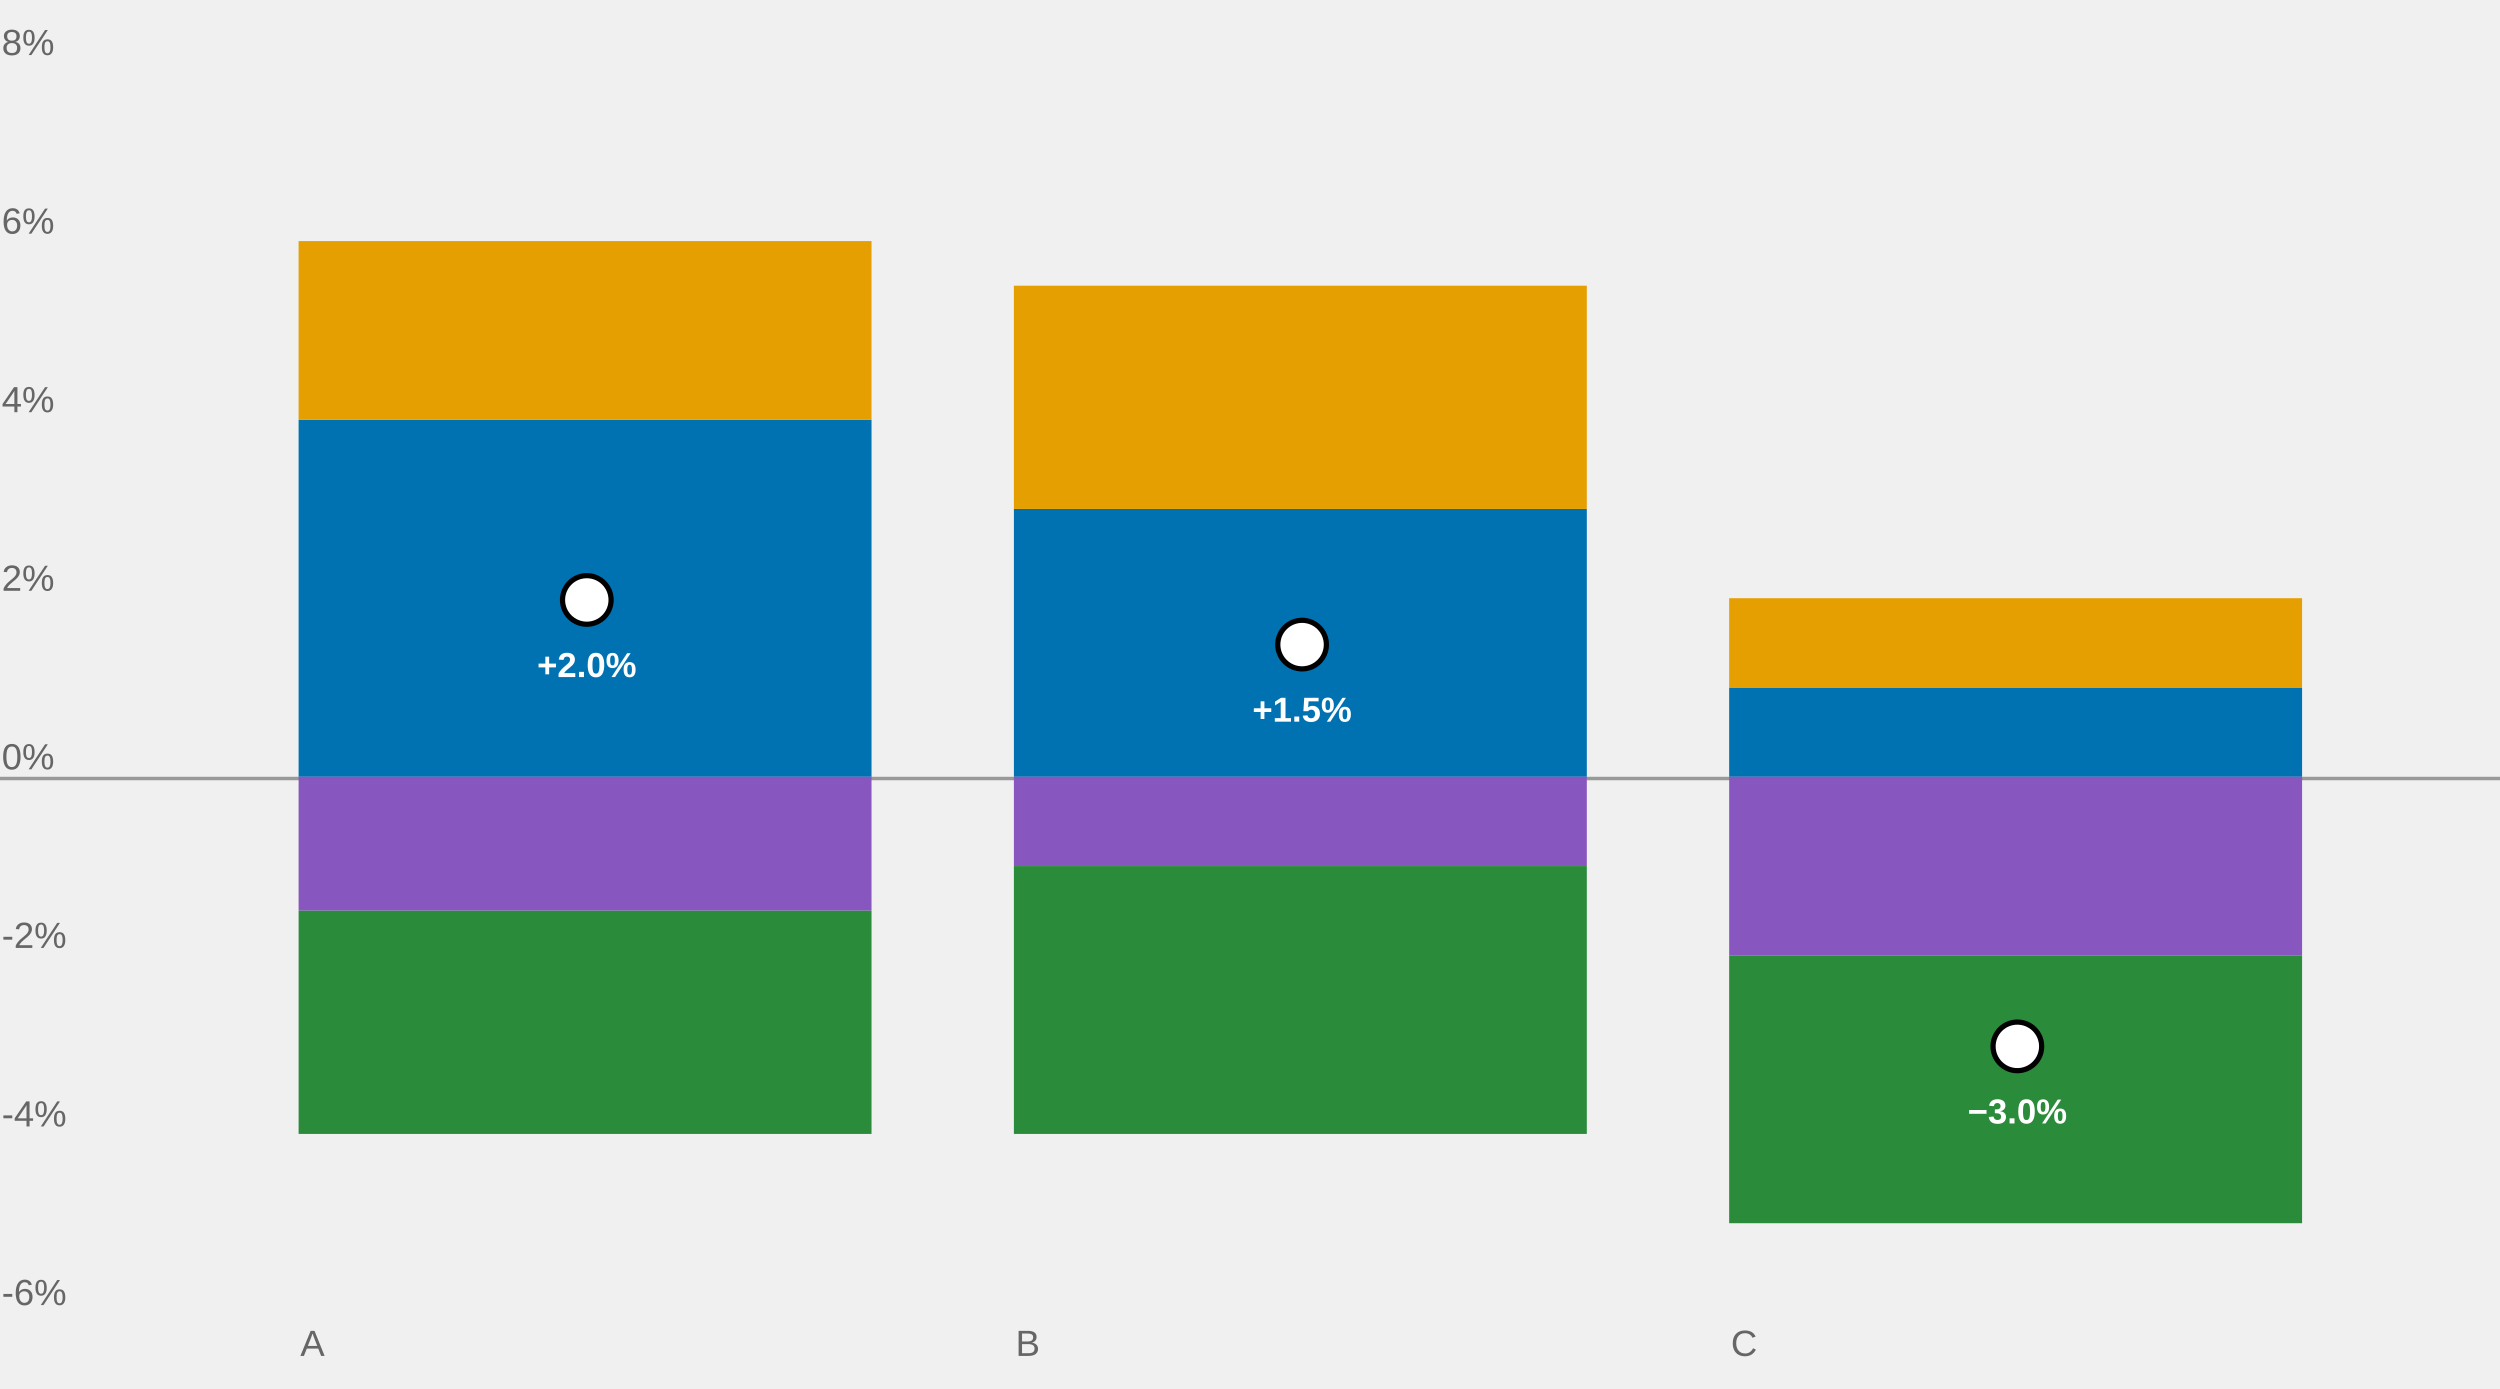
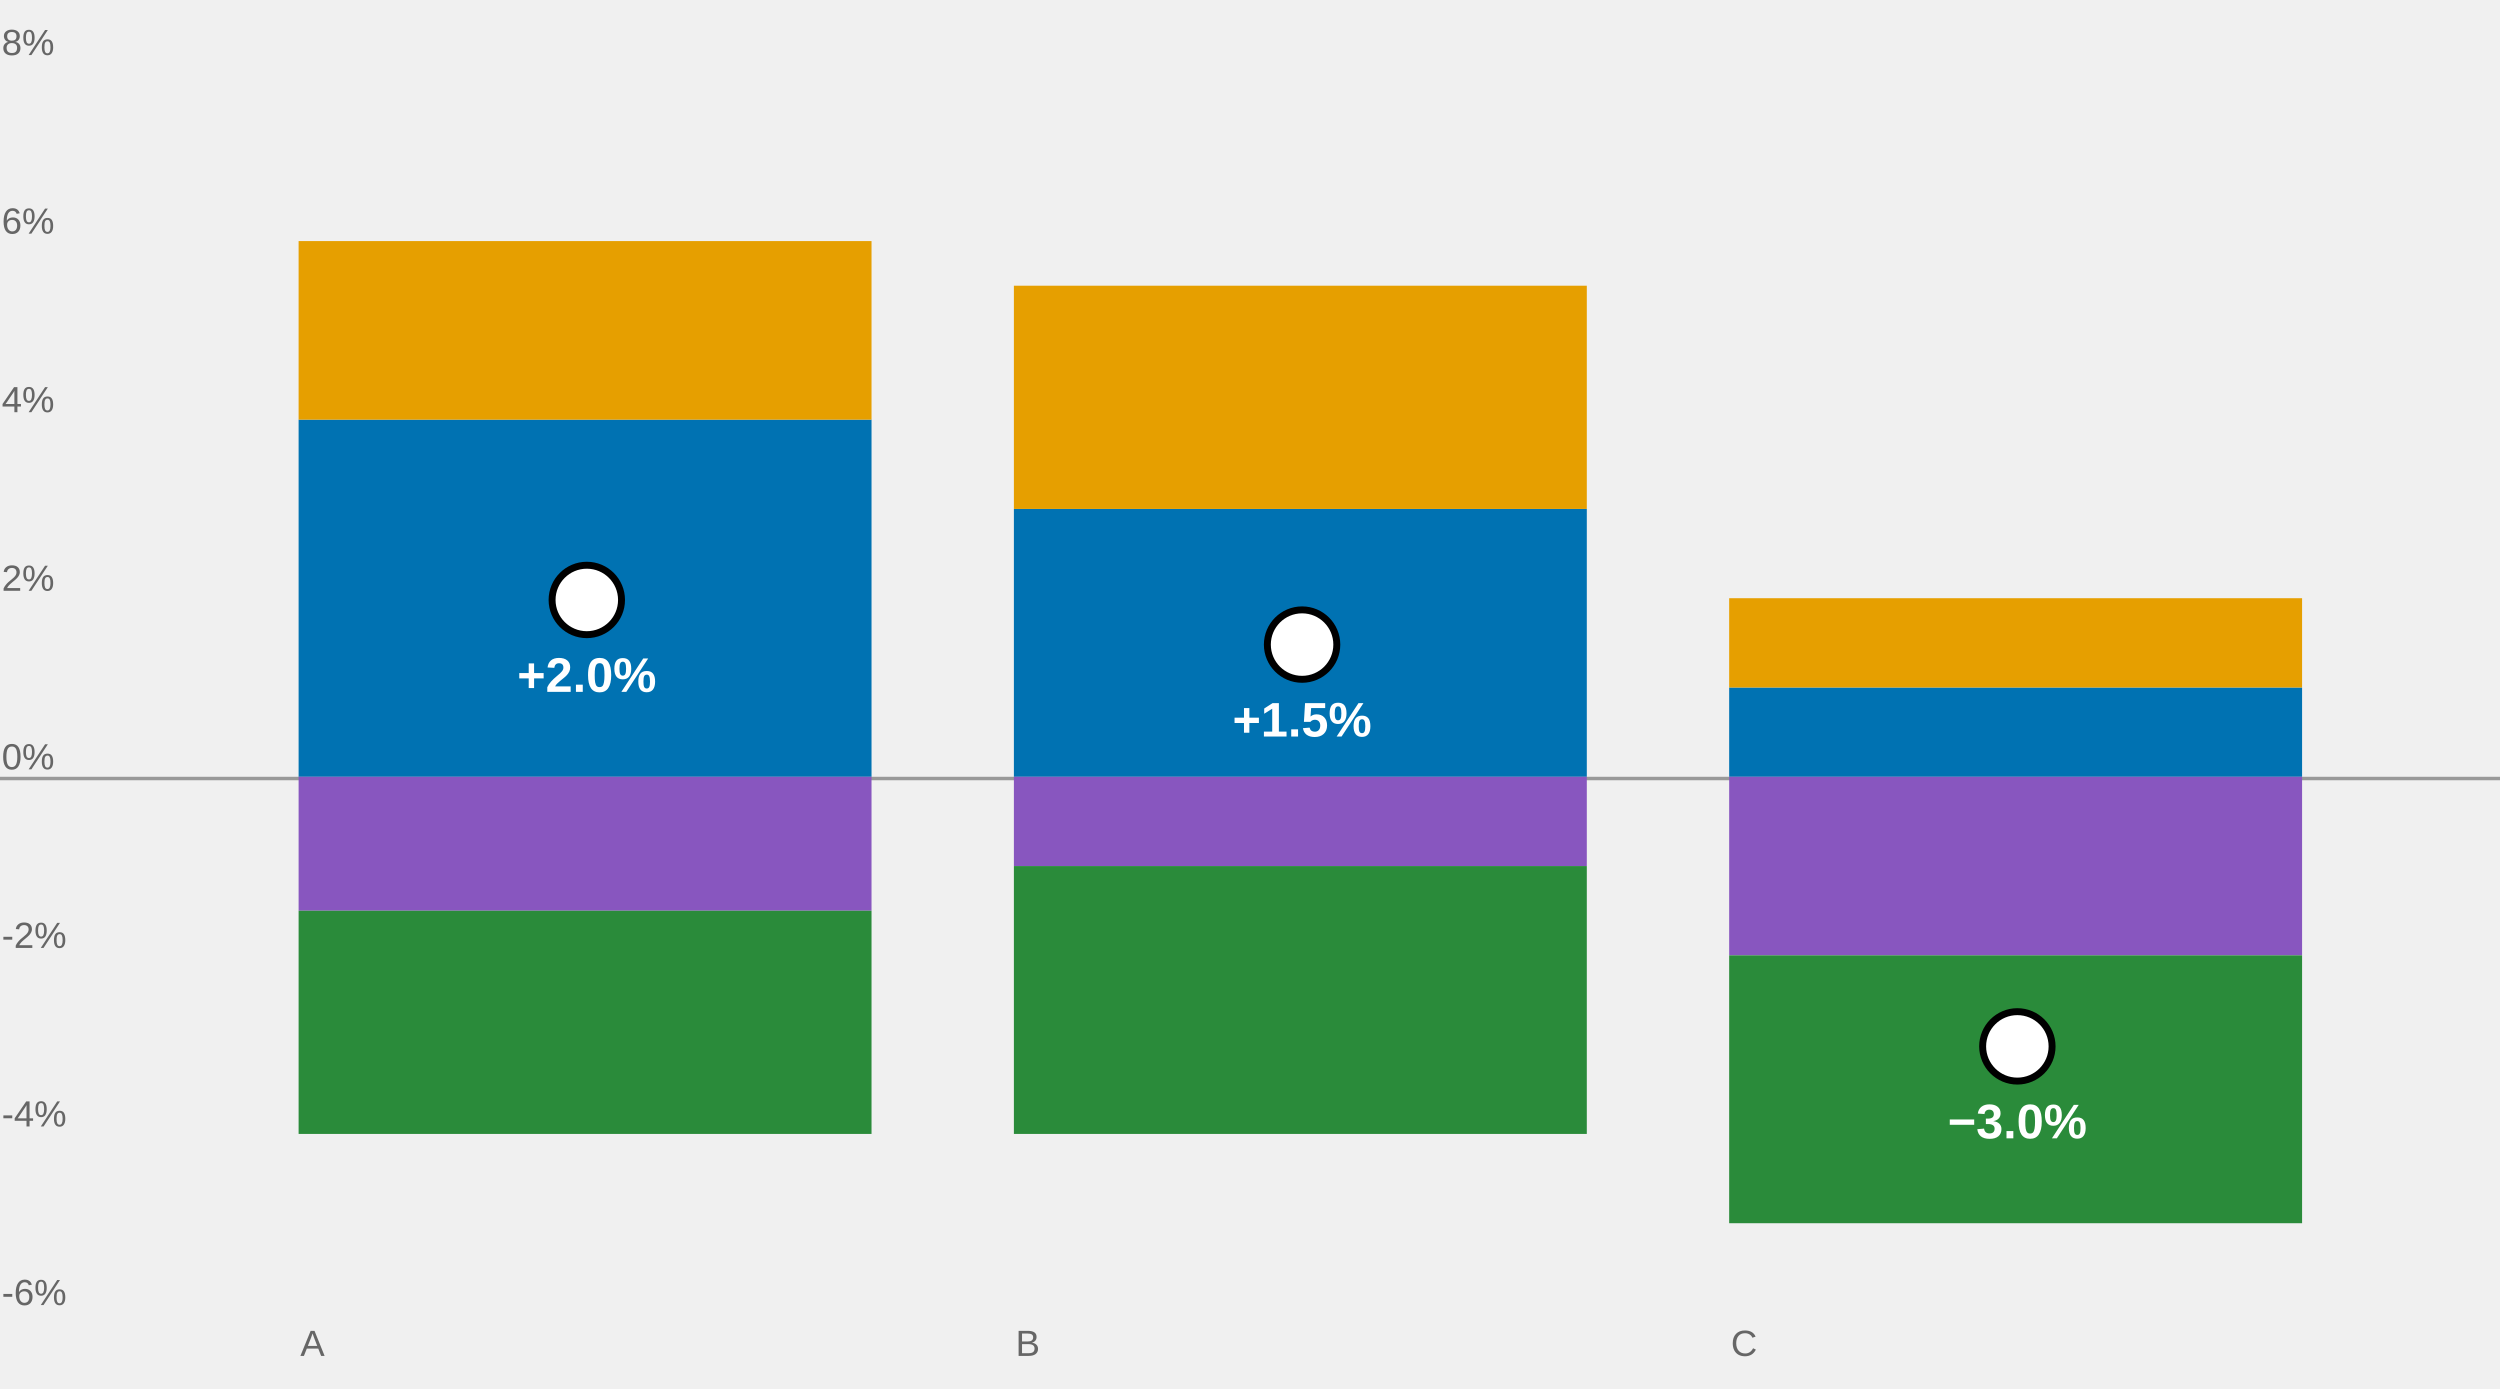
<svg class="tblchart" fill="currentColor" font-family="system-ui, sans-serif" font-size="10" text-anchor="middle" width="720" height="400" viewBox="0 0 720 400" style="background: transparent; color: rgb(74, 74, 74); font-family: Figtree, &quot;Source Sans 3&quot;, system-ui, -apple-system, &quot;Segoe UI&quot;, Arial, sans-serif; font-size: 10.5px; overflow: visible;" data-margin-left="44" data-margin-right="16" data-margin-top="18" data-margin-bottom="22">
  <style>:where(.tblchart) {
  --plot-background: white;
  display: block;
  height: auto;
  height: intrinsic;
  max-width: 100%;
}
:where(.tblchart text),
:where(.tblchart tspan) {
  white-space: pre;
}</style>
  <g aria-label="rule" stroke="#F0F0F0" transform="translate(0,0.5)">
    <line x1="0" x2="720" y1="378" y2="378" />
    <line x1="0" x2="720" y1="326.571" y2="326.571" />
    <line x1="0" x2="720" y1="275.143" y2="275.143" />
    <line x1="0" x2="720" y1="172.286" y2="172.286" />
    <line x1="0" x2="720" y1="120.857" y2="120.857" />
    <line x1="0" x2="720" y1="69.429" y2="69.429" />
    <line x1="0" x2="720" y1="18" y2="18" />
  </g>
  <g aria-label="text" class="tbl-y-tick-label" fill="#666666" text-anchor="start" font-size="10.5" font-weight="500" transform="translate(-43.5,-5.5)">
    <text y="0.32em" transform="translate(44,378)">-6%</text>
    <text y="0.32em" transform="translate(44,326.5714)">-4%</text>
    <text y="0.32em" transform="translate(44,275.1429)">-2%</text>
    <text y="0.32em" transform="translate(44,223.7143)">0%</text>
    <text y="0.32em" transform="translate(44,172.2857)">2%</text>
    <text y="0.32em" transform="translate(44,120.8571)">4%</text>
    <text y="0.32em" transform="translate(44,69.42857)">6%</text>
    <text y="0.32em" transform="translate(44,18)">8%</text>
  </g>
  <g aria-label="text" fill="#666666" text-anchor="start" font-size="10.5" font-weight="500" transform="translate(0.5,12.5)">
    <text transform="translate(86,378)">A</text>
    <text transform="translate(292,378)">B</text>
    <text transform="translate(498,378)">C</text>
  </g>
  <g aria-label="rule" stroke="#999999" transform="translate(0,0.5)">
    <line x1="0" x2="720" y1="223.714" y2="223.714" />
  </g>
  <g aria-label="bar">
    <rect x="86" width="165" y="120.857" height="102.857" fill="#0072B2" data-series="Lower rates" />
    <rect x="86" width="165" y="69.429" height="51.429" fill="#E69F00" data-series="Wider brackets" />
    <rect x="86" width="165" y="223.714" height="38.571" fill="#8856BF" data-series="Limit deductions" />
    <rect x="86" width="165" y="262.286" height="64.286" fill="#2A8B3A" data-series="Repeal credit" />
    <rect x="292" width="165" y="146.571" height="77.143" fill="#0072B2" data-series="Lower rates" />
    <rect x="292" width="165" y="82.286" height="64.286" fill="#E69F00" data-series="Wider brackets" />
    <rect x="292" width="165" y="223.714" height="25.714" fill="#8856BF" data-series="Limit deductions" />
    <rect x="292" width="165" y="249.429" height="77.143" fill="#2A8B3A" data-series="Repeal credit" />
    <rect x="498" width="165" y="198" height="25.714" fill="#0072B2" data-series="Lower rates" />
    <rect x="498" width="165" y="172.286" height="25.714" fill="#E69F00" data-series="Wider brackets" />
    <rect x="498" width="165" y="223.714" height="51.429" fill="#8856BF" data-series="Limit deductions" />
    <rect x="498" width="165" y="275.143" height="77.143" fill="#2A8B3A" data-series="Repeal credit" />
  </g>
-   <g aria-label="dot" fill="#FFFFFF" stroke="#000000" stroke-width="1.5" transform="translate(83,0.5)">
-     <circle cx="86" cy="172.286" r="7" />
-     <circle cx="292" cy="185.143" r="7" />
-     <circle cx="498" cy="300.857" r="7" />
+   <g aria-label="dot" fill="#FFFFFF" stroke="#000000" stroke-width="2" transform="translate(83,0.5)">
+     <circle cx="86" cy="172.286" r="10" />
+     <circle cx="292" cy="185.143" r="10" />
+     <circle cx="498" cy="300.857" r="10" />
  </g>
-   <g aria-label="text" fill="#FFFFFF" font-size="10" font-weight="700" transform="translate(83,19.5)">
+   <g aria-label="text" fill="#FFFFFF" font-size="14" font-weight="700" transform="translate(83,22.5)">
    <text y="0.32em" transform="translate(86,172.2857)">+2.0%</text>
    <text y="0.32em" transform="translate(292,185.1429)">+1.5%</text>
    <text y="0.32em" transform="translate(498,300.8571)">−3.0%</text>
  </g>
</svg>
